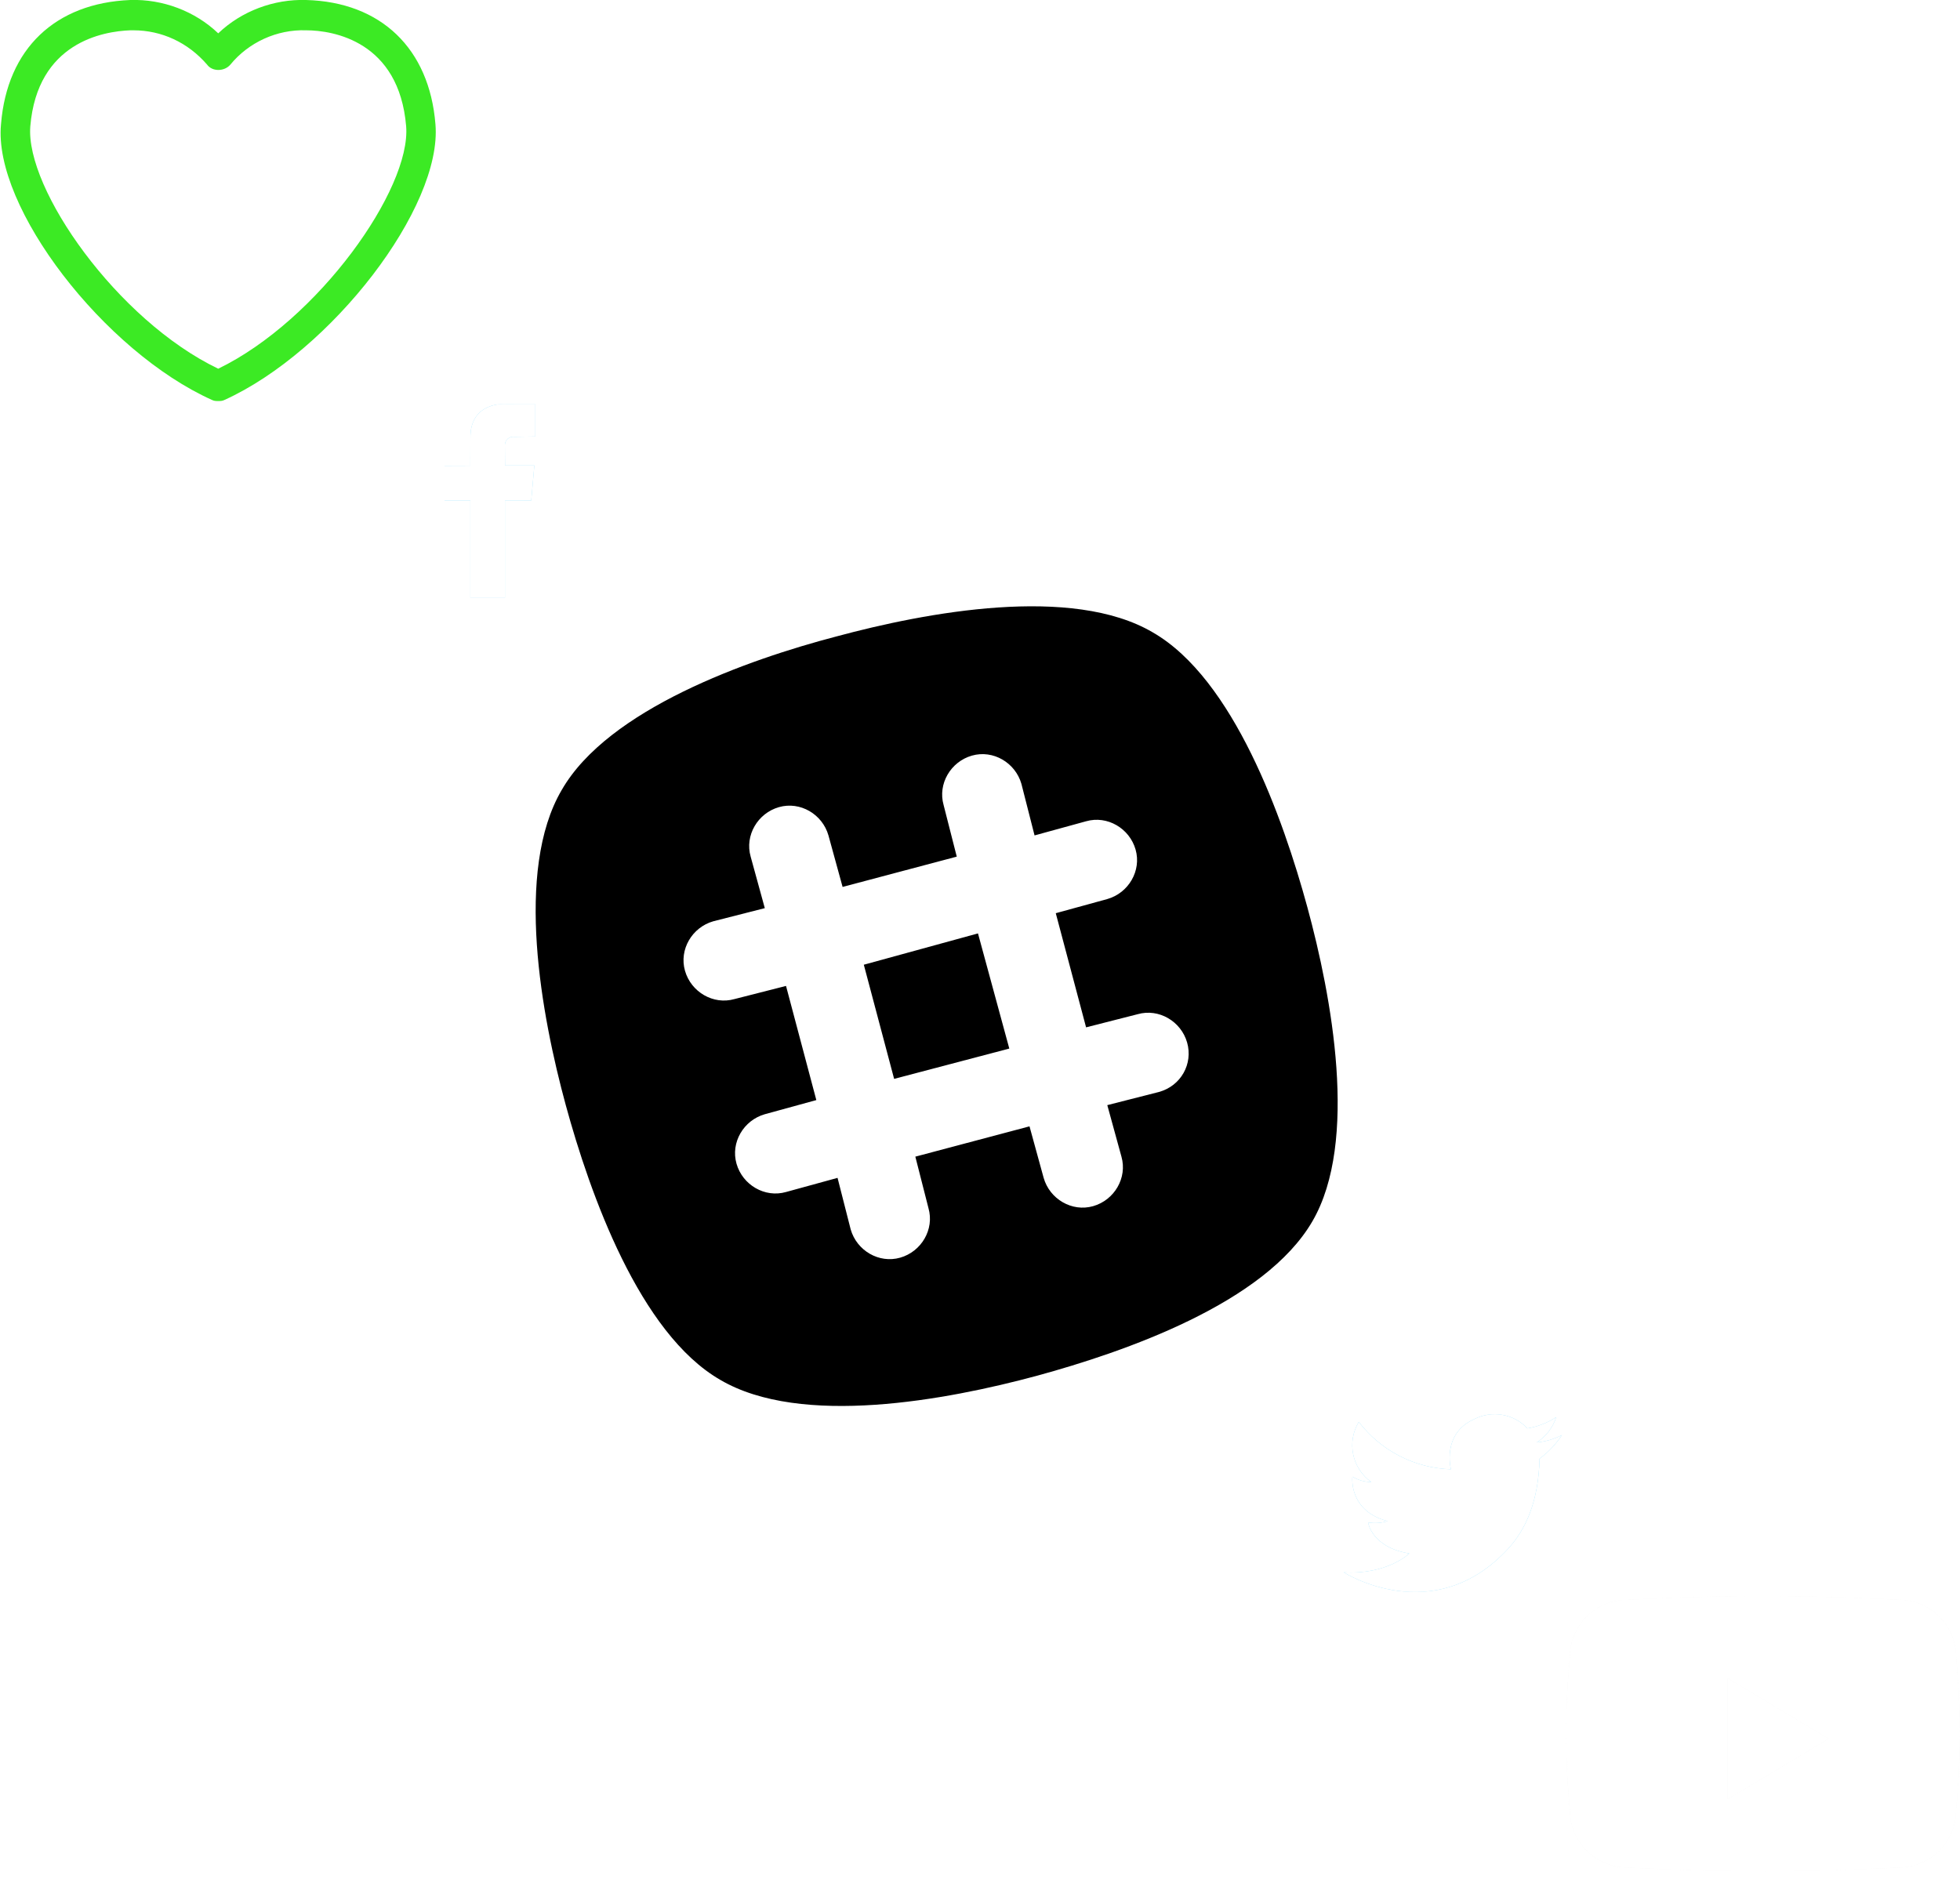
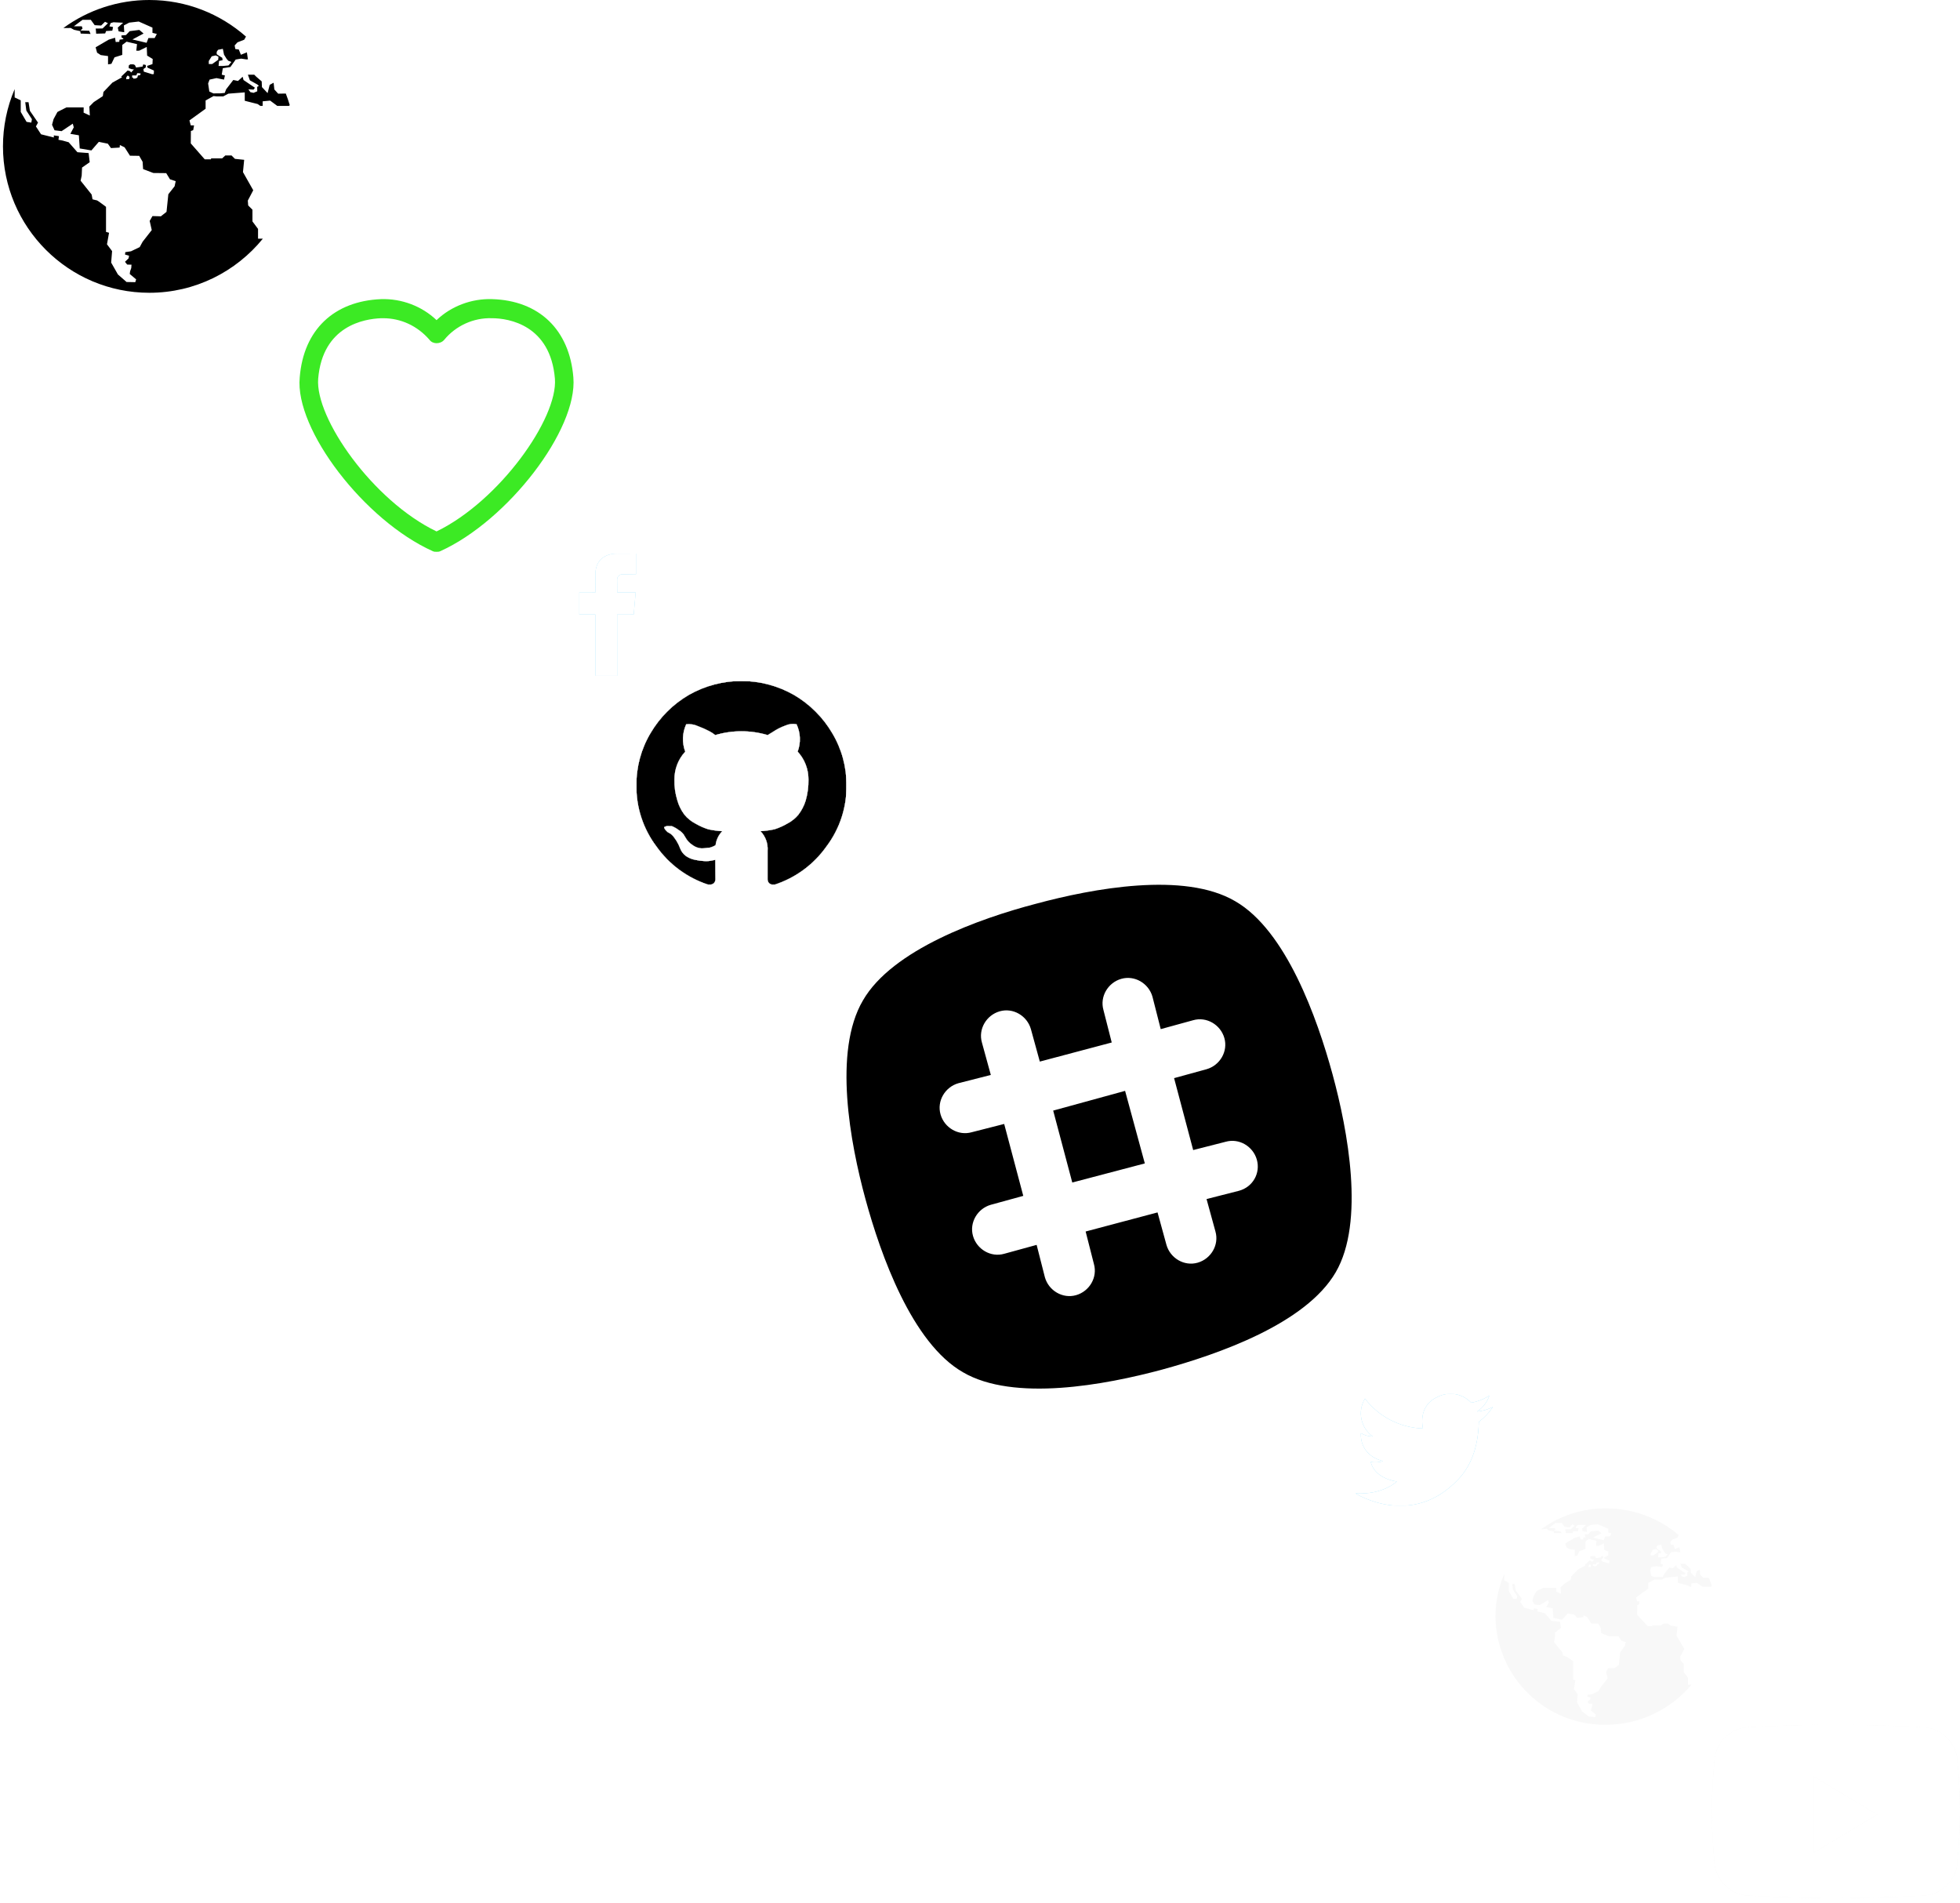
- <svg xmlns="http://www.w3.org/2000/svg" width="194" height="186" viewBox="0 0 194 186">
-   <svg id="heart" viewBox="-283.4 406.5 43.2 39.7" width="43.2" height="39.7">
-     <style>.ast0{fill:#3cea24}</style>
-     <path class="ast0" d="M-261.8 446.2c-.2 0-.4 0-.6-.1-10.7-4.8-21.7-19.1-20.9-27.3.6-7.5 5.4-12 12.8-12.3 3.2-.1 6.4 1.1 8.7 3.3 2.3-2.2 5.5-3.4 8.7-3.3 7.4.2 12.2 4.8 12.8 12.3.7 8.2-10.3 22.5-20.9 27.3-.2.1-.4.1-.6.1zm-8.4-36.7h-.3c-2.7.1-9.2 1.2-9.9 9.5-.5 6.2 8.6 19.2 18.6 24 9.9-4.8 19.1-17.8 18.6-24-.7-8.4-7.2-9.5-9.9-9.5-2.9-.1-5.7 1.2-7.5 3.4-.6.7-1.8.7-2.3 0-1.9-2.2-4.5-3.4-7.3-3.4z" />
+ <svg xmlns="http://www.w3.org/2000/svg" width="308" height="299" viewBox="0 0 308 299">
+   <svg width="46.002" height="46.002" viewBox="0 0 46.002 46.002" id="earth-globe-with-continents-maps">
+     <path d="M40.503 16.351l.4.287h.373v-.718l1.176-.114 1.117.832h1.836l.129-.118a23.415 23.415 0 0 0-.623-1.823l-1.198.02-.601-.66-.116-1.061-.616.336-.33 1.297-.889-.946-.036-.894-.858-.739-.316-.315h-.995l.313.887 1.198.668.208.221-.26.13.012.703-.584.244-.498-.109-.312-.441.811.043.219-.295-1.795-1.211-.138-.516-.729.66-.739-.152-1.125 1.463-.222.573-.72.065-1.065.007-.637-.298-.188-1.265.229-.603 1.084-.237 1.182.237.145-.654-.502-.119.171-1.019 1.19-.186.832-1.175.859-.144.775.115h.286l-.158-1.104-.942.38-.332-.825-.547-.076-.103-.565.446-.486 1.061-.416.273-.488C34.599 2.175 29.284 0 23.468 0A22.87 22.87 0 0 0 9.955 4.405l1.16-.009.517.286.974.21.076.383 1.549.057-.21-.497-1.376-.039.324-.305-.113-.364h-1.244l1.357-1.013h1.3l.611.842 1.014.057.611-.593.459.229-.842.822s-1.165.021-1.108.021c.057 0 .096.802.096.802l1.413-.039.153-.381.974-.058.115-.573-.573-.097.191-.516.439-.133 1.529.076-.843.765.136.592.879.134-.057-1.07.841-.44 1.491-.172 2.159.956v.822l.688.172-.345.65h-.975l-.289.745-2.225-.525 1.751-.933-.667-.567-1.51.191-.132.137-.005-.002-.023.032-.435.452-.719.059.057.358.251.104-.01.118-.585.083-.043.339-.559.029-.101-.674-1.003.305-2.05 1.2.23.845.573.374 1.146.158v1.303l.53-.085.488-1.018 1.219-.386V7.061l.678-.512 1.639.387-.115 1.033h.44l1.205-.592.058 1.356.877.535-.037.804-.84.286.057.266 1.013.461-.021.554-.293.025a.08.08 0 0 0-.003-.015l-1.278-.394-.054-.41h-.001l.374-.257v-.374l-.402-.101-.1.345-.705.109-.07-.023v.035l-.244.037-.199-.402-.23-.101h-.502l-.228.188v.416l.429.143.424.06-.095.042-.387.429-.17-.214-.374-.099-1.019.958.133.109-1.504.833-1.415 1.472-.097.655-1.418.932-.703.707.078 1.414-.975-.454.007-.827-2.713.001-1.405.711-.61 1.125-.242.892.395.865 1.107.135 1.759-1.176.154.583-.537 1.014 1.339.229.134 2.068 1.835.312 1.166-1.348 1.415.288.497.691 1.357-.08.038-.401.746.362.841 1.318 1.452.02.536.938.076 1.146 1.606.611 2.026.021.593.973.898.288-.172.805-.984 1.25-.287 2.769-.889.702-1.318-.039-.439.764.326 1.436-1.435 1.834-.458.842-1.367.656-.899.137-.037.381.631.181-.076.411-.565.544.343.433.68.019-.038.524-.181.517-.058.42 1.006.847-.134.44-1.369-.026-1.362-1.188-1.061-1.865.148-1.8-.803-1.071.325-1.815-.477-.133V32.5s-1.338-1.014-1.415-1.014c-.077 0-.708-.172-.708-.172l-.134-.744-1.739-2.18.172-.783.057-1.281 1.204-.842-.172-1.434-1.758-.132-1.376-1.568-.975-.27-.63-.116.076-.573-.803-.114v.325l-2.008-.501-.808-1.236.329-.599-1.271-1.855-.218-1.357h-.516l.171 1.318.879 1.357-.096.536-.745-.115-.917-1.563v-1.819l-.956-.459V14a22.884 22.884 0 0 0-1.835 9.001c0 12.683 10.318 23.001 23.001 23.001 7.19 0 13.618-3.318 17.839-8.502h-.759v-1.529l-.878-1.182V32.95l-.67-.668-.059-.765.852-1.625-1.613-2.849.189-1.933-1.452-.15-.535-.535h-.976l-.496.458H33.19l-.058.153h-.957l-2.196-2.503.018-1.95.363-.133.135-.746h-.516l-.211-.783 2.541-1.834v-1.3l1.244-.691.504.05h1.023l.801-.43 2.581-.201v1.319l2.041.517zM34.051 8.15l.21-.324.756-.153.189.918.402.649.267.307.487.19-.459.546-.889.085h-.668l.075-.793.556-.115-.047-.373-.518-.325-.362-.248.001-.364zM32.81 9.584l.459-.736.619-.144.44.191-.04.497-.946.669h-.534v-.477h.002zm-12.497 2.829l-.479.04.026-.333.214-.267.288.226-.049.334zm1.679-.588l-.327.028-.066.316-.252.157-.404.034c-.014-.095-.022-.167-.022-.167h-.157v-.34h.659l.136-.351.262-.005.299.062-.128.266z" />
  </svg>
-   <svg width="9" height="19.18" viewBox="0 0 9 19.18" id="socials-fb" x="44" y="40">
+   <svg id="heart" viewBox="-283.4 406.5 43.2 39.7" width="43.2" height="39.7" x="47" y="47">
+     <style>.bst0{fill:#3cea24}</style>
+     <path class="bst0" d="M-261.8 446.2c-.2 0-.4 0-.6-.1-10.7-4.8-21.7-19.1-20.9-27.3.6-7.5 5.4-12 12.8-12.3 3.2-.1 6.4 1.1 8.7 3.3 2.3-2.2 5.5-3.4 8.7-3.3 7.4.2 12.2 4.8 12.8 12.3.7 8.2-10.3 22.5-20.9 27.3-.2.1-.4.1-.6.1zm-8.4-36.7h-.3c-2.7.1-9.2 1.2-9.9 9.5-.5 6.2 8.6 19.2 18.6 24 9.9-4.8 19.1-17.8 18.6-24-.7-8.4-7.2-9.5-9.9-9.5-2.9-.1-5.7 1.2-7.5 3.4-.6.7-1.8.7-2.3 0-1.9-2.2-4.5-3.4-7.3-3.4z" />
+   </svg>
+   <svg width="9" height="19.18" viewBox="0 0 9 19.18" id="socials-fb" x="91" y="87">
    <defs>
-       <style>.bcls-1{fill:#00d8ff;fill-rule:evenodd;filter:url(#bfilter)}</style>
-       <filter id="bfilter" x="285" y="1008.41" width="9" height="19.18" filterUnits="userSpaceOnUse">
+       <style>.ccls-1{fill:#00d8ff;fill-rule:evenodd;filter:url(#cfilter)}</style>
+       <filter id="cfilter" x="285" y="1008.41" width="9" height="19.18" filterUnits="userSpaceOnUse">
        <feFlood result="flood" flood-color="#fff" />
        <feComposite result="composite" operator="in" in2="SourceGraphic" />
        <feBlend result="blend" in2="SourceGraphic" />
      </filter>
    </defs>
-     <path id="bShape_20_copy_9" data-name="Shape 20 copy 9" class="bcls-1" d="M293.99 1008.39l-2.848.01s-3.632-.33-3.581 3.38l-.006 2.73-2.568.01v3.44h2.568v9.64h3.426v-9.63l2.6-.01.307-3.47h-2.9l-.014-2.05a.829.829 0 0 1 .951-.79l2.063-.03v-3.23z" transform="translate(-285 -1008.41)" />
+     <path id="cShape_20_copy_9" data-name="Shape 20 copy 9" class="ccls-1" d="M293.99 1008.39l-2.848.01s-3.632-.33-3.581 3.38l-.006 2.73-2.568.01v3.44h2.568v9.64h3.426v-9.63l2.6-.01.307-3.47h-2.9l-.014-2.05a.829.829 0 0 1 .951-.79l2.063-.03v-3.23z" transform="translate(-285 -1008.41)" />
  </svg>
-   <svg viewBox="0 0 79.4 79.2" width="79.4" height="79.2" id="socials-sl" x="53" y="60">
+   <svg width="33" height="32" viewBox="0 0 33 32" id="socials-gh" x="100" y="107">
+     <defs>
+       <style>.dcls-1{fill:#f8f8f8;fill-rule:evenodd;filter:url(#dfilter)}</style>
+       <filter id="dfilter" x="933" y="10274" width="33" height="32" filterUnits="userSpaceOnUse">
+         <feFlood result="flood" />
+         <feComposite result="composite" operator="in" in2="SourceGraphic" />
+         <feBlend result="blend" in2="SourceGraphic" />
+       </filter>
+     </defs>
+     <path id="dRounded_Rectangle_1_copy" data-name="Rounded Rectangle 1 copy" class="dcls-1" d="M963.786 10282.2a16.816 16.816 0 0 0-6-6 16.689 16.689 0 0 0-16.564 0 16.818 16.818 0 0 0-6 6 15.761 15.761 0 0 0-2.213 8.2 15.589 15.589 0 0 0 3.147 9.6 16.058 16.058 0 0 0 8.132 6 1.108 1.108 0 0 0 .859-.2.891.891 0 0 0 .279-.6c0-.1 0-.4-.01-1.2-.008-.7-.011-1.3-.011-1.9l-.494.1a4.193 4.193 0 0 1-1.193.1 8.042 8.042 0 0 1-1.493-.2 3.856 3.856 0 0 1-1.439-.6 2.7 2.7 0 0 1-.945-1.3l-.215-.5a6.266 6.266 0 0 0-.677-1.1 2.185 2.185 0 0 0-.934-.8l-.151-.1q-.15-.15-.279-.3a1.177 1.177 0 0 1-.193-.3.127.127 0 0 1 .107-.2 1.02 1.02 0 0 1 .623-.1h.43a4.587 4.587 0 0 1 1.063.6 2.474 2.474 0 0 1 1.042 1.1 3.477 3.477 0 0 0 1.192 1.3 2.658 2.658 0 0 0 1.407.5c.473 0 .881-.1 1.225-.1a3.374 3.374 0 0 0 .967-.4 3.844 3.844 0 0 1 1.052-2.2 13.569 13.569 0 0 1-2.2-.3 9.9 9.9 0 0 1-2.019-.9 5.487 5.487 0 0 1-1.73-1.4 6.76 6.76 0 0 1-1.127-2.3 10.054 10.054 0 0 1-.441-3.2 6.4 6.4 0 0 1 1.7-4.4 5.573 5.573 0 0 1 .15-4.3 3.482 3.482 0 0 1 1.848.3 14.512 14.512 0 0 1 1.794.8 4.842 4.842 0 0 1 .913.6 14.48 14.48 0 0 1 8.25 0l.816-.5a9.144 9.144 0 0 1 1.976-1 2.858 2.858 0 0 1 1.741-.2 5.518 5.518 0 0 1 .172 4.3 6.407 6.407 0 0 1 1.7 4.4 11.217 11.217 0 0 1-.44 3.3 7.09 7.09 0 0 1-1.138 2.2 5.612 5.612 0 0 1-1.741 1.4 9.9 9.9 0 0 1-2.019.9 13.569 13.569 0 0 1-2.2.3 4.007 4.007 0 0 1 1.116 3.1v4.5a.907.907 0 0 0 .269.6 1.074 1.074 0 0 0 .849.2 16.058 16.058 0 0 0 8.132-6 15.589 15.589 0 0 0 3.147-9.6 15.771 15.771 0 0 0-2.232-8.2z" transform="translate(-933 -10274)" />
+   </svg>
+   <svg viewBox="0 0 79.4 79.2" width="79.4" height="79.2" id="socials-sl" x="133" y="139">
    <path d="M76.4 29.8C74 21 69.1 7.2 61.1 2.6c-8-4.7-22.4-2-31.3.4C21 5.3 7.2 10.2 2.6 18.2c-4.7 8-2 22.4.4 31.2S10.3 72 18.3 76.6c8 4.7 22.4 2 31.3-.4 8.8-2.4 22.6-7.2 27.3-15.3 4.6-7.9 1.9-22.3-.5-31.1zM61.7 48.1l-5.1 1.3 1.4 5.1c.6 2.1-.7 4.3-2.8 4.9s-4.3-.7-4.9-2.8l-1.4-5.1-11.3 3 1.3 5.1c.6 2.1-.7 4.3-2.8 4.9-2.1.6-4.3-.7-4.9-2.8l-1.3-5.1-5.1 1.4c-2.1.6-4.3-.7-4.9-2.8-.6-2.1.7-4.3 2.8-4.9l5.1-1.4-3-11.3-5.1 1.3c-2.1.6-4.3-.7-4.9-2.8-.6-2.1.7-4.3 2.8-4.9l5.1-1.3-1.4-5.1c-.6-2.1.7-4.3 2.8-4.9 2.1-.6 4.3.7 4.9 2.8l1.4 5.1 11.3-3-1.3-5.1c-.6-2.1.7-4.3 2.8-4.9 2.1-.6 4.3.7 4.9 2.8l1.3 5.1 5.1-1.4c2.1-.6 4.3.7 4.9 2.8.6 2.1-.7 4.3-2.8 4.9l-5.1 1.4 3 11.3 5.1-1.3c2.1-.6 4.3.7 4.9 2.8.6 2.1-.6 4.3-2.8 4.9z" />
    <path d="M32.5 35.5l3 11.3 11.4-3-3.1-11.4z" />
  </svg>
-   <svg width="21.594" height="17.59" viewBox="0 0 21.594 17.59" id="socials-tw" x="133" y="140">
+   <svg width="21.594" height="17.59" viewBox="0 0 21.594 17.59" id="socials-tw" x="213" y="219">
    <defs>
-       <style>.dcls-1{fill:#00d8ff;fill-rule:evenodd;filter:url(#dfilter)}</style>
-       <filter id="dfilter" x="241.969" y="1009.41" width="21.594" height="17.59" filterUnits="userSpaceOnUse">
+       <style>.fcls-1{fill:#00d8ff;fill-rule:evenodd;filter:url(#ffilter)}</style>
+       <filter id="ffilter" x="241.969" y="1009.41" width="21.594" height="17.59" filterUnits="userSpaceOnUse">
        <feFlood result="flood" flood-color="#fff" />
        <feComposite result="composite" operator="in" in2="SourceGraphic" />
        <feBlend result="blend" in2="SourceGraphic" />
      </filter>
    </defs>
-     <path id="dShape_19_copy" data-name="Shape 19 copy" class="dcls-1" d="M241.973 1025.06s8.875 5.67 16.259-2.33c1.752-1.9 3.02-4.69 3.121-8.92a9.224 9.224 0 0 0 2.217-2.34 6.729 6.729 0 0 1-2.5.73 4.691 4.691 0 0 0 1.932-2.5 7.471 7.471 0 0 1-2.85 1.11 4.44 4.44 0 0 0-5.257-.92c-3.262 1.45-2.312 4.97-2.312 4.97a11.962 11.962 0 0 1-9.12-4.69 4.458 4.458 0 0 0 1.235 5.95 3.682 3.682 0 0 1-1.868-.53s-.412 3.38 3.483 4.4a4.113 4.113 0 0 1-1.932.13s.349 2.47 4.085 3.07c-.002 0-2.155 2.12-6.493 1.87z" transform="translate(-241.969 -1009.41)" />
+     <path id="fShape_19_copy" data-name="Shape 19 copy" class="fcls-1" d="M241.973 1025.06s8.875 5.67 16.259-2.33c1.752-1.9 3.02-4.69 3.121-8.92a9.224 9.224 0 0 0 2.217-2.34 6.729 6.729 0 0 1-2.5.73 4.691 4.691 0 0 0 1.932-2.5 7.471 7.471 0 0 1-2.85 1.11 4.44 4.44 0 0 0-5.257-.92c-3.262 1.45-2.312 4.97-2.312 4.97a11.962 11.962 0 0 1-9.12-4.69 4.458 4.458 0 0 0 1.235 5.95 3.682 3.682 0 0 1-1.868-.53s-.412 3.38 3.483 4.4a4.113 4.113 0 0 1-1.932.13s.349 2.47 4.085 3.07c-.002 0-2.155 2.12-6.493 1.87z" transform="translate(-241.969 -1009.41)" />
  </svg>
-   <svg width="39" height="27.25" viewBox="0 0 39 27.25" id="socials-yt" x="155" y="158">
+   <svg width="34" height="34" viewBox="0 0 34 34" id="socials-ws" x="235" y="237">
    <defs>
-       <style>.ecls-1{fill:#f8f8f8;fill-rule:evenodd;filter:url(#efilter)}</style>
-       <filter id="efilter" x="595" y="844.875" width="39" height="27.25" filterUnits="userSpaceOnUse">
+       <style>.gcls-1{fill:#f8f8f8;fill-rule:evenodd}</style>
+     </defs>
+     <path id="gRounded_Rectangle_1_copy" data-name="Rounded Rectangle 1 copy" class="gcls-1" d="M906.2 10285.1l.3.2h.281v-.5l.887-.1.843.6h1.389l.1-.1c-.139-.4-.295-.9-.47-1.3h-.9l-.454-.5-.087-.8-.465.3-.249.9-.671-.7-.027-.6-.647-.6-.239-.2h-.75l.236.6.9.5.157.2-.2.1.009.5-.44.2-.376-.1-.235-.3h.612l.165-.2-1.355-.9-.1-.4-.55.5-.557-.1-.849 1.1-.168.4h-1.346l-.481-.2-.142-.9.173-.5.818-.1.892.1.109-.4-.379-.1.129-.8.9-.1.628-.9.648-.1.585.1h.216l-.12-.8-.71.3-.251-.7h-.413l-.077-.4.336-.4.8-.3.206-.4a17.664 17.664 0 0 0-11.458-4.2 17.154 17.154 0 0 0-10.2 3.3l.876-.1.39.3.735.1.057.3h1.169l-.159-.3-1.038-.1.244-.2-.085-.2h-.938l1.023-.8h.981l.461.6.765.1.461-.5.347.2-.636.6h-.836a2.861 2.861 0 0 1 .073.6h1.066l.115-.3h.735l.087-.5h-.432l.144-.4.331-.1h1.154l-.636.6.1.4.663.1-.043-.7.635-.4 1.125-.1 1.629.7v.6l.519.1-.26.5h-.736l-.218.6-1.679-.4 1.321-.7-.5-.4-1.139.1-.1.1h-.024l-.328.4h-.543l.043.3.19.1h-.008l-.441.1-.033.3h-.421l-.077-.5-.756.2-1.547.9.174.6.432.3.865.1v1l.4-.1.369-.7.919-.3v-1.2l.512-.4 1.236.3-.086.8h.332l.909-.4.044 1 .661.3-.028.6-.633.3.043.2.764.3-.016.4h-.223l-.964-.3-.041-.3.282-.2v-.3h-.3l-.076.2-.531.1h-.237l-.151-.3h-.552l-.172.1v.3l.324.1.32.1h-.072l-.292.3-.128-.1-.282-.1-.769.7.1.1-1.135.6-1.067 1.1-.073.5-1.07.7-.531.5.059 1-.735-.3v-.6h-2.047l-1.06.5-.46.8-.183.7.3.6.835.1 1.327-.8.117.4-.406.7 1.011.2.1 1.5 1.384.3.88-1 1.068.2.375.5 1.023-.1.029-.3.563.3.635 1h1.1l.4.7.058.8 1.212.5h1.528l.448.7.677.2-.13.6-.742 1-.217 2-.67.5h-1l-.331.6.246 1-1.083 1.4-.345.6-1.032.5-.678.1-.028.3.476.1-.057.3-.427.4.259.3h.513l-.028.4-.137.4-.044.3.759.6-.1.4-1.033-.1-1.027-.8-.8-1.4.112-1.3-.606-.8.245-1.4-.36-.1v-2.9s-1.009-.7-1.067-.7a5.3 5.3 0 0 1-.534-.2l-.1-.5-1.312-1.6.13-.6.043-.9.909-.7-.13-1-1.327-.1-1.038-1.2-.735-.2-.476-.1.058-.4-.606-.1v.3l-1.515-.4-.61-.9.248-.5-.959-1.3-.164-1h-.389l.129.9.663 1-.073.4h-.554l-.692-1.2v-1.3l-.721-.4v-1a16.907 16.907 0 0 0-1.387 6.7 17.182 17.182 0 0 0 17.354 17 17.58 17.58 0 0 0 13.459-6.3h-.572v-1.1l-.663-.9v-1.3l-.5-.5-.045-.6.643-1.2-1.217-2.1.142-1.4-1.1-.2-.4-.3h-.736l-.374.3h-1.3l-.044.1h-.727l-1.657-1.8.014-1.5.274-.1.1-.5h-.39l-.159-.6 1.917-1.4v-.9l.939-.5h1.152l.605-.3 1.947-.2v1zm-4.868-6.1l.158-.2.571-.1.142.6.3.5.2.3.367.1-.346.4-.671.1h-.5l.057-.6.419-.1-.035-.3-.391-.2-.273-.2v-.3zm-.937 1.1l.347-.6.467-.1.332.2-.03.3-.714.5h-.4v-.3zm-9.428 2.1h-.362l.02-.2.161-.2.217.1zm1.266-.5l-.246.1-.05.2-.19.1h-.3a.318.318 0 0 1-.017-.1h-.118v-.2h.5l.1-.3h.423z" transform="translate(-876 -10273)" />
+   </svg>
+   <svg width="39" height="27.25" viewBox="0 0 39 27.25" id="socials-yt" x="269" y="271">
+     <defs>
+       <style>.hcls-1{fill:#f8f8f8;fill-rule:evenodd;filter:url(#hfilter)}</style>
+       <filter id="hfilter" x="595" y="844.875" width="39" height="27.25" filterUnits="userSpaceOnUse">
        <feFlood result="flood" flood-color="#fff" />
        <feComposite result="composite" operator="in" in2="SourceGraphic" />
        <feBlend result="blend" in2="SourceGraphic" />
      </filter>
    </defs>
-     <path id="eRounded_Rectangle_1_copy_2" data-name="Rounded Rectangle 1 copy 2" class="ecls-1" d="M601.061 845.244s6.7-.379 13.412-.379c6.728 0 13.465.379 13.465.379a5.678 5.678 0 0 1 5.678 5.678s.379 3.785.379 7.571-.379 7.571-.379 7.571a5.679 5.679 0 0 1-5.678 5.679s-6.773.378-13.519.378c-6.693 0-13.358-.378-13.358-.378a5.679 5.679 0 0 1-5.678-5.679s-.378-3.822-.378-7.625c0-3.768.378-7.517.378-7.517a5.678 5.678 0 0 1 5.678-5.678zm9.939 7.75v12l10-6z" transform="translate(-595 -844.875)" />
+     <path id="hRounded_Rectangle_1_copy_2" data-name="Rounded Rectangle 1 copy 2" class="hcls-1" d="M601.061 845.244s6.7-.379 13.412-.379c6.728 0 13.465.379 13.465.379a5.678 5.678 0 0 1 5.678 5.678s.379 3.785.379 7.571-.379 7.571-.379 7.571a5.679 5.679 0 0 1-5.678 5.679s-6.773.378-13.519.378c-6.693 0-13.358-.378-13.358-.378a5.679 5.679 0 0 1-5.678-5.679s-.378-3.822-.378-7.625c0-3.768.378-7.517.378-7.517a5.678 5.678 0 0 1 5.678-5.678zm9.939 7.75v12l10-6z" transform="translate(-595 -844.875)" />
  </svg>
</svg>
